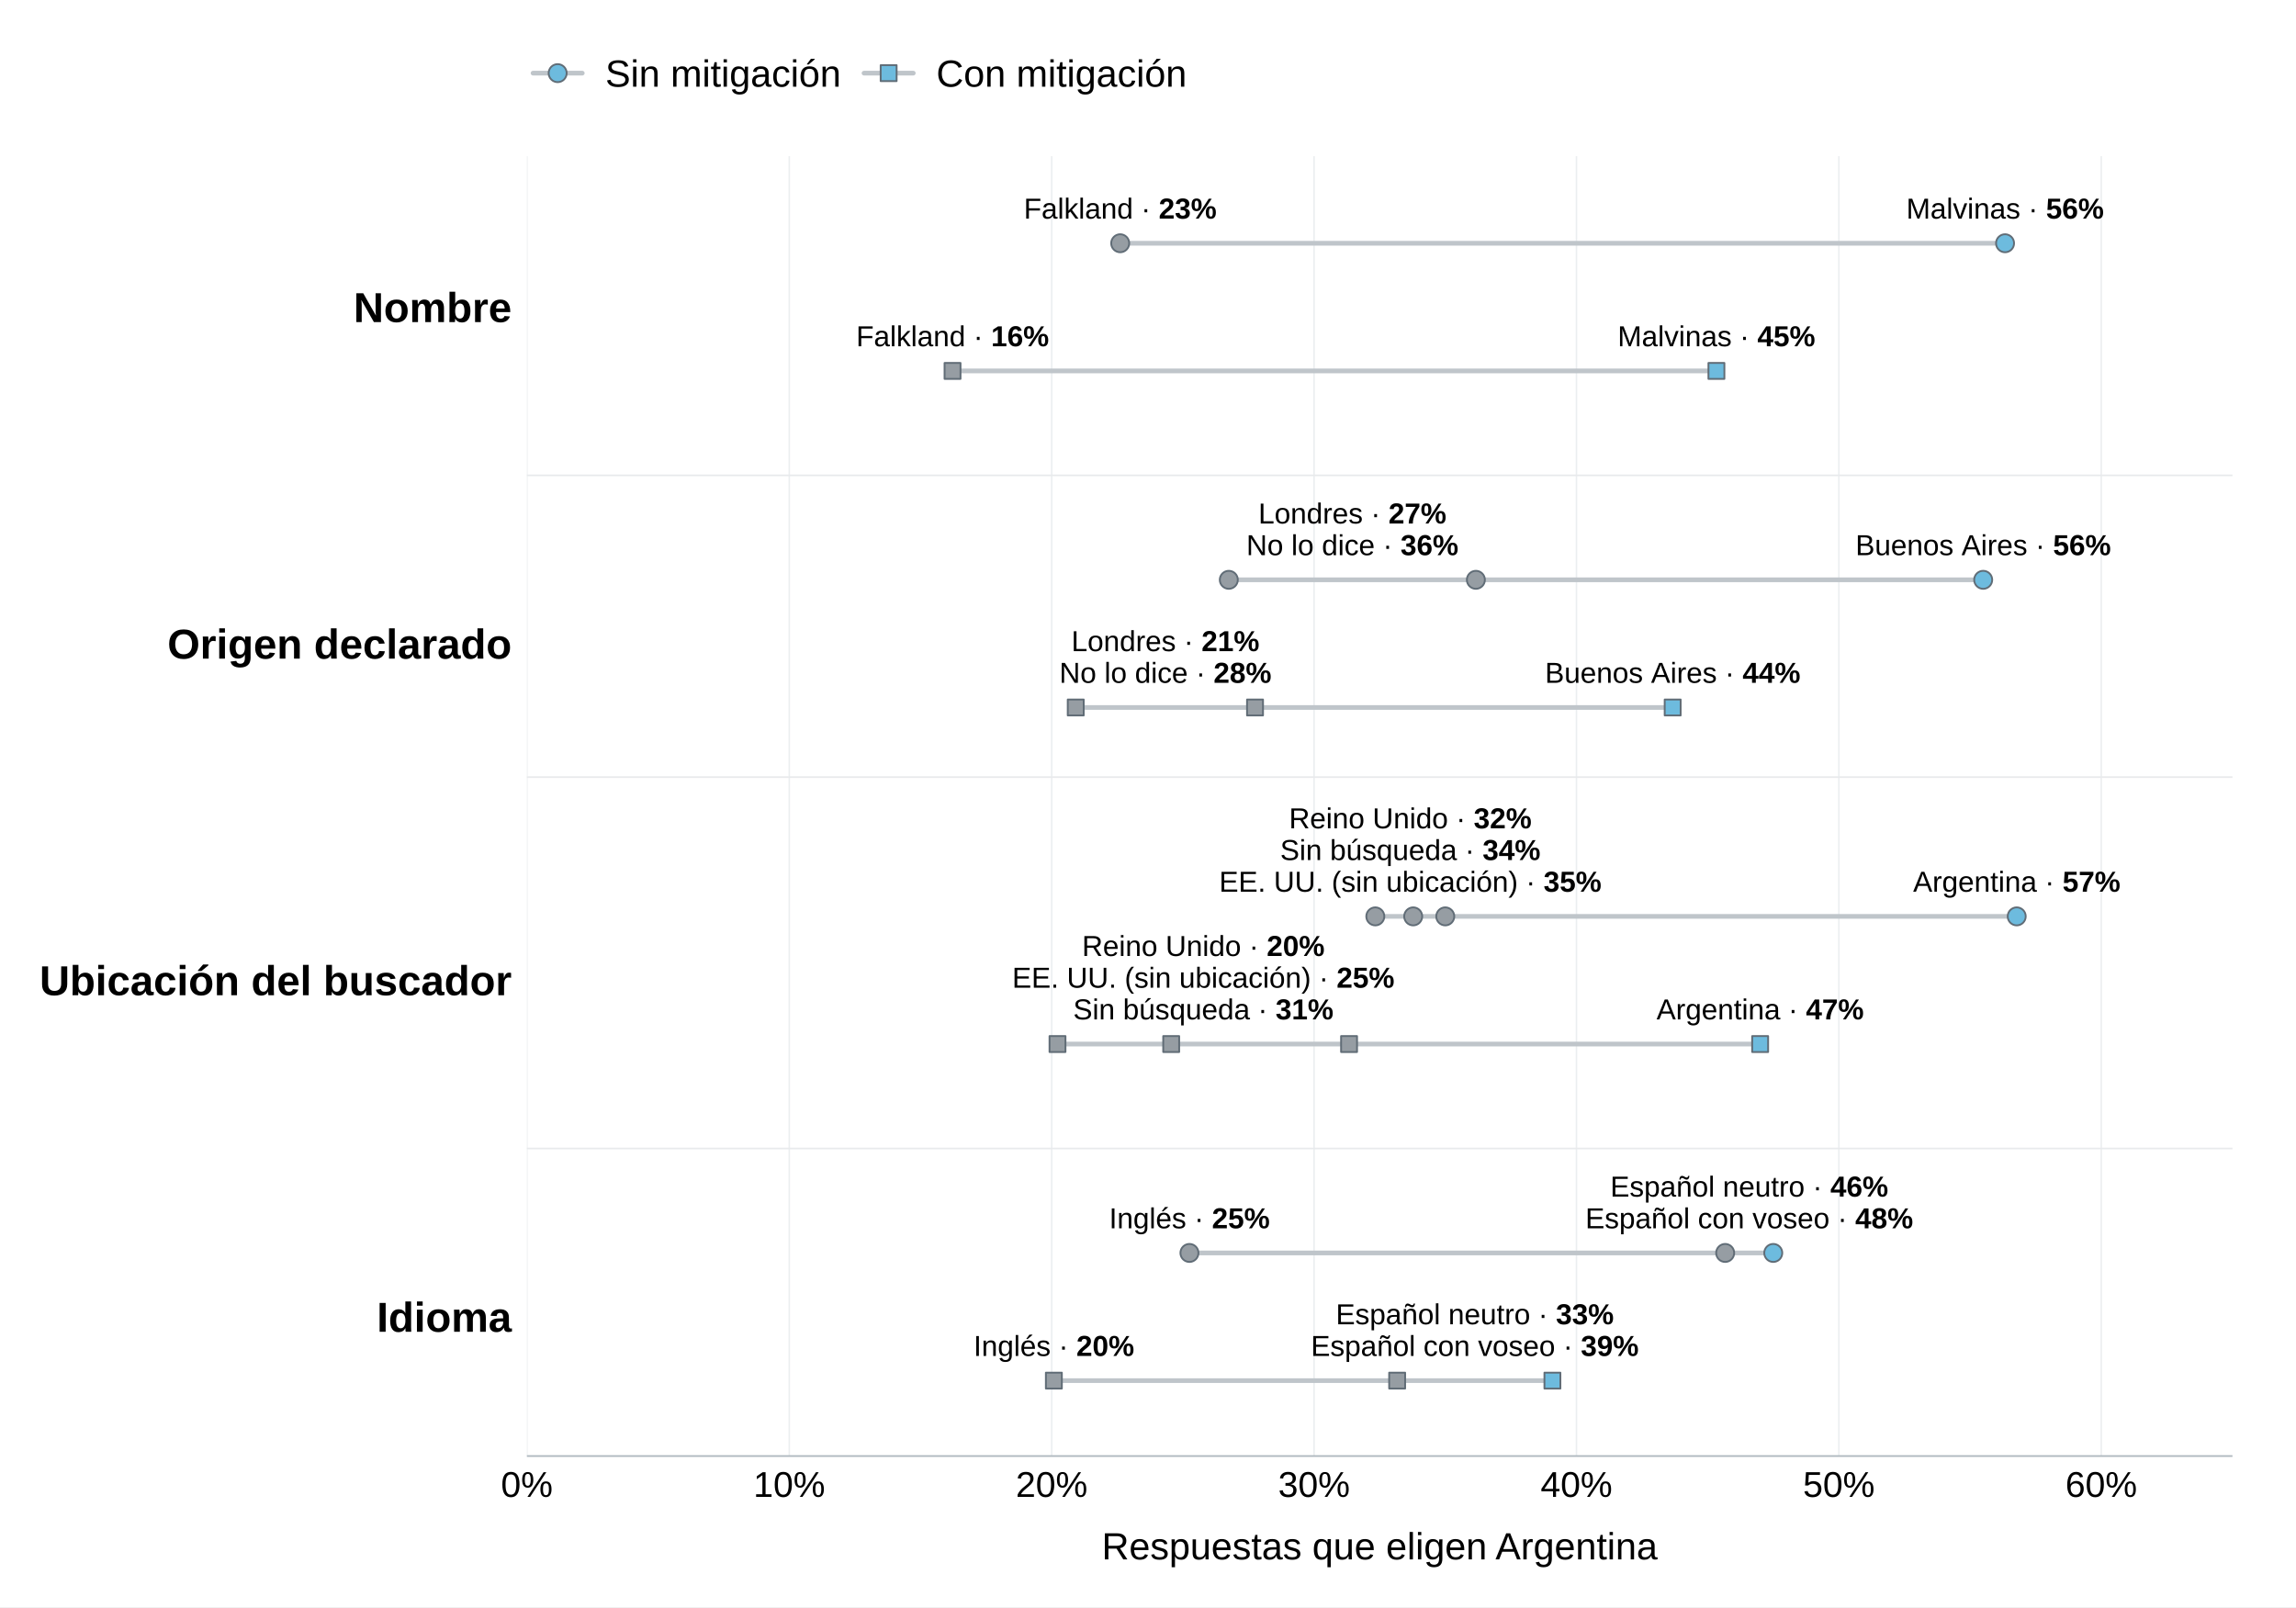
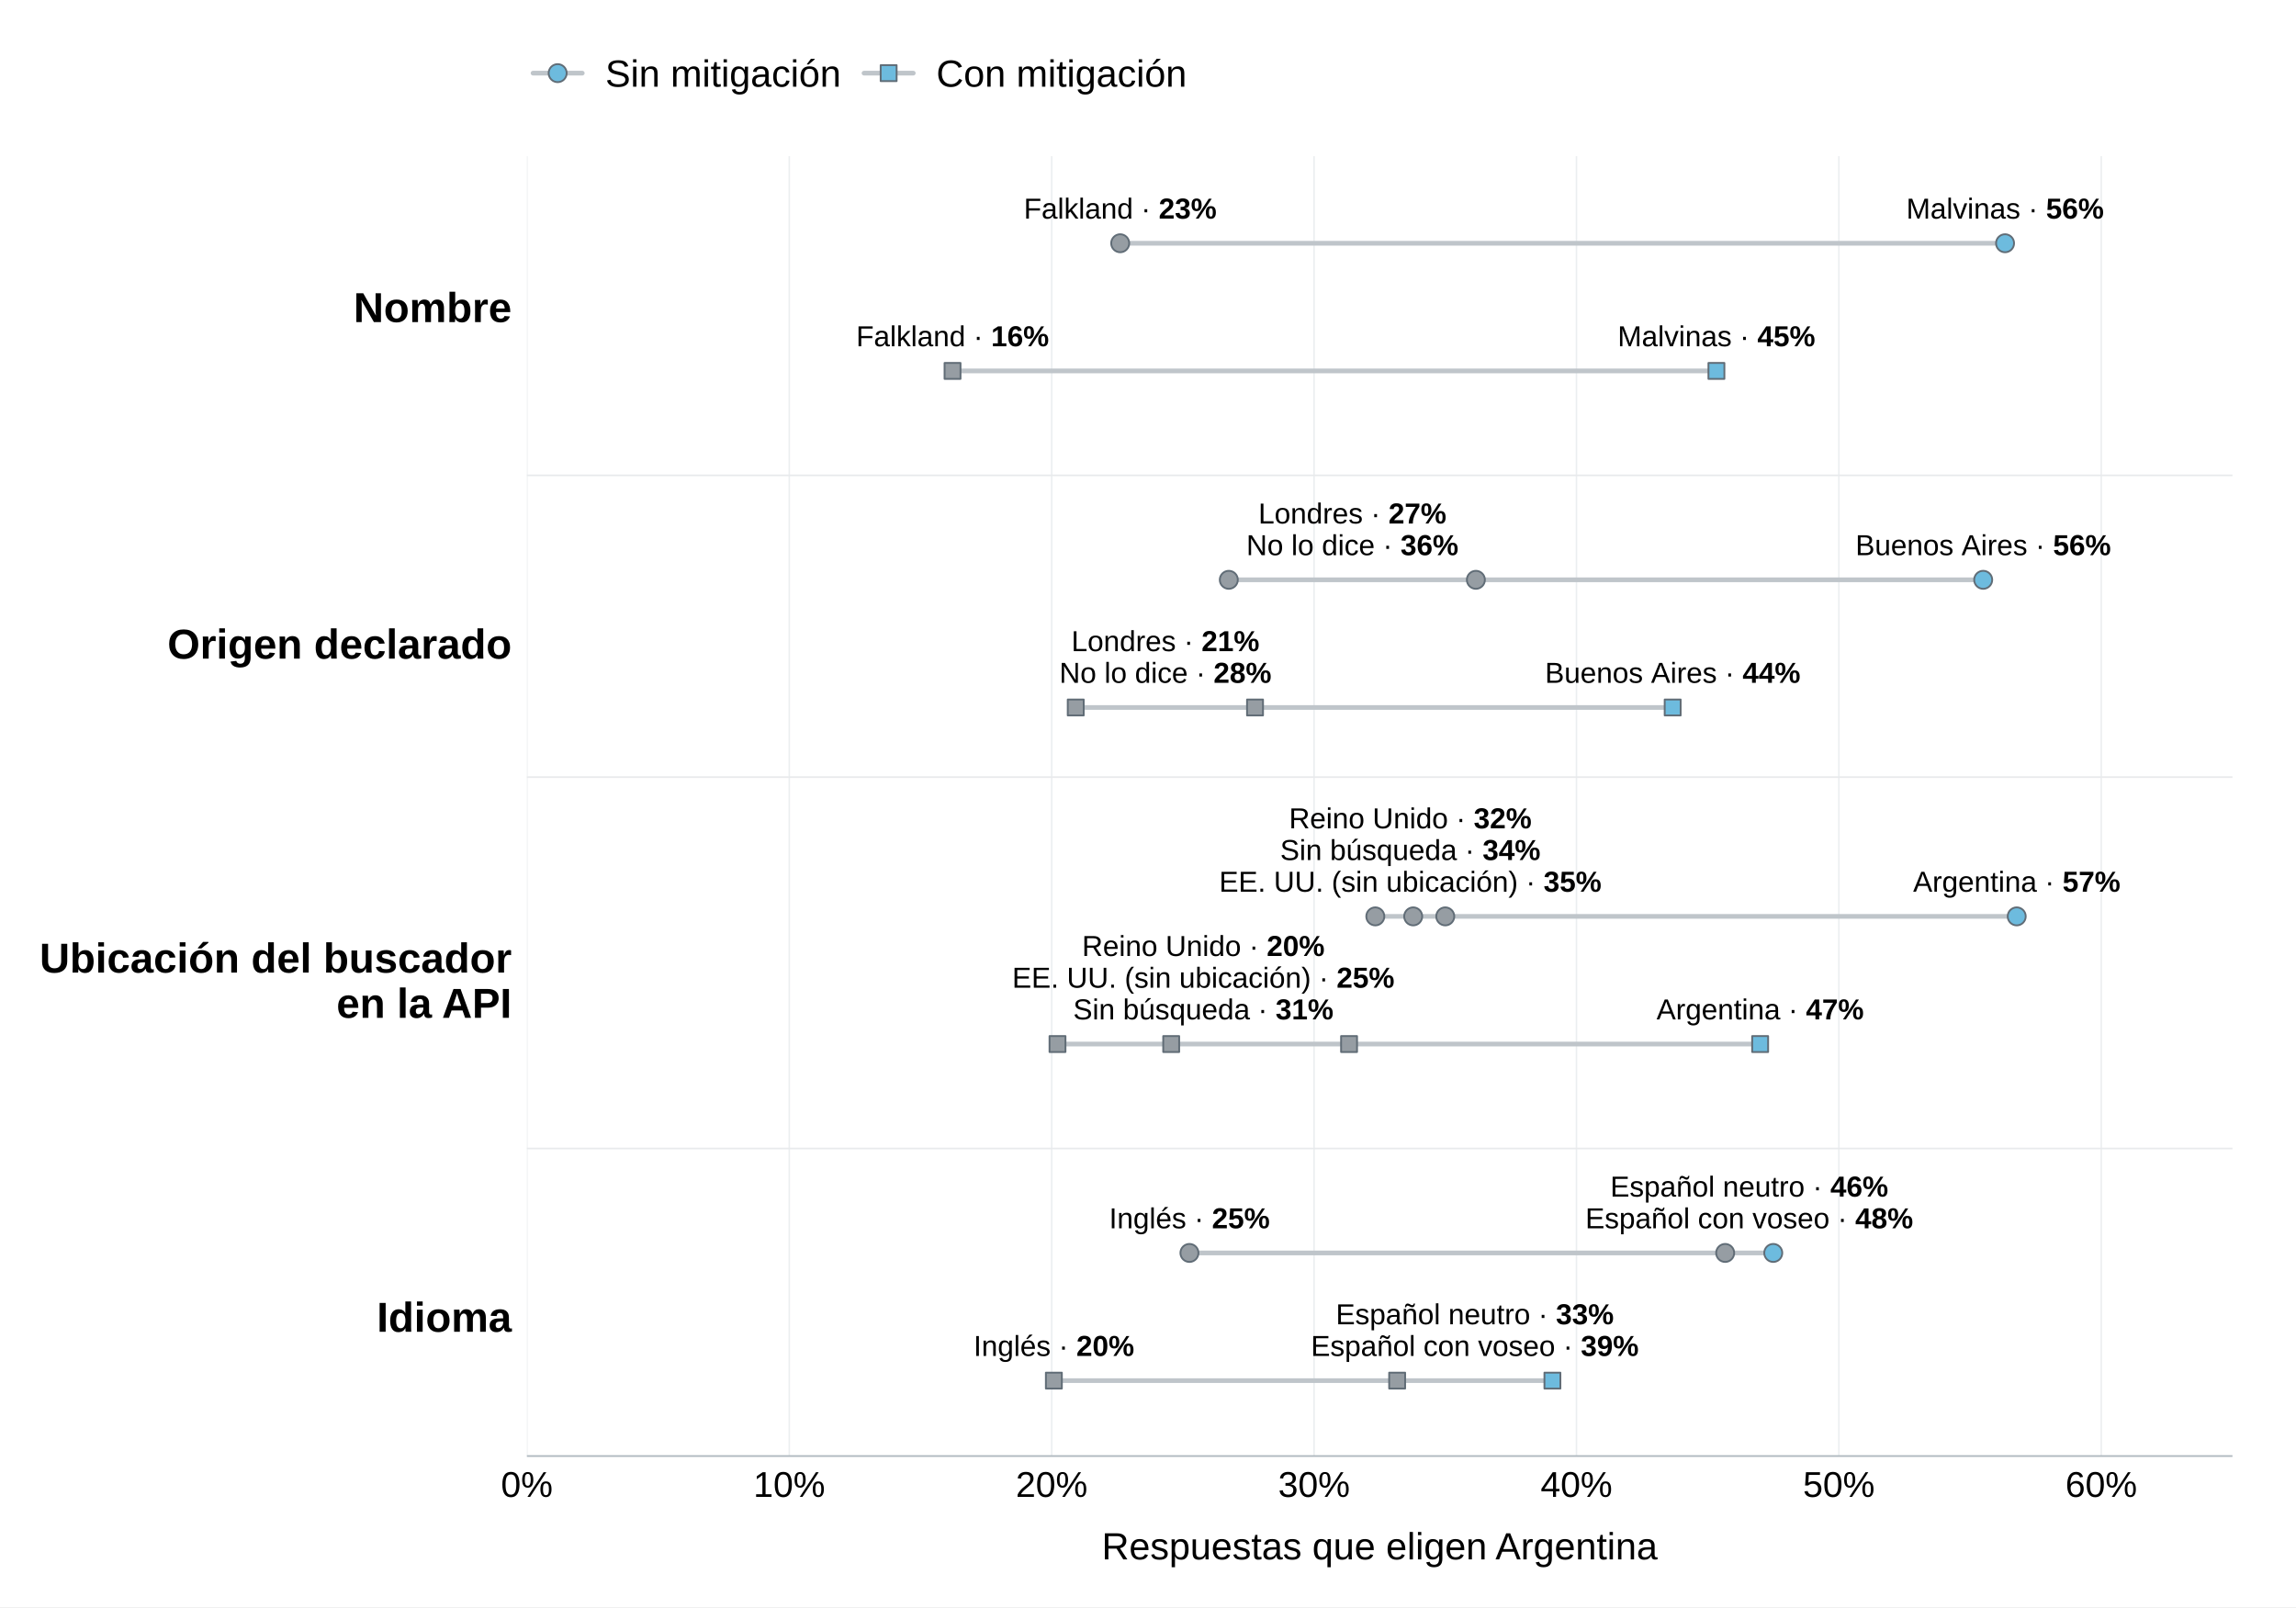
<svg xmlns="http://www.w3.org/2000/svg" width="1152.00pt" height="806.40pt" viewBox="0 0 1152.00 806.40">
  <g class="svglite">
    <defs>
      <style type="text/css">
    .svglite line, .svglite polyline, .svglite polygon, .svglite path, .svglite rect, .svglite circle {
      fill: none;
      stroke: #000000;
      stroke-linecap: round;
      stroke-linejoin: round;
      stroke-miterlimit: 10.00;
    }
    .svglite text {
      white-space: pre;
    }
    .svglite g.glyphgroup path {
      fill: inherit;
      stroke: none;
    }
  </style>
    </defs>
    <rect width="100%" height="100%" style="stroke: none; fill: #FFFFFF;" />
    <defs>
      <clipPath id="cpMC4wMHwxMTUyLjAwfDAuMDB8ODA2LjQw">
        <rect x="0.00" y="0.00" width="1152.00" height="806.40" />
      </clipPath>
    </defs>
    <g clip-path="url(#cpMC4wMHwxMTUyLjAwfDAuMDB8ODA2LjQw)">
      <rect x="0.00" y="0.00" width="1152.00" height="806.40" style="stroke-width: 1.65; stroke: none; fill: #FFFFFF;" />
    </g>
    <defs>
      <clipPath id="cpMjY0LjM2fDExMjAuMTJ8NzguMzh8NzMwLjYx">
        <rect x="264.36" y="78.38" width="855.76" height="652.23" />
      </clipPath>
    </defs>
    <g clip-path="url(#cpMjY0LjM2fDExMjAuMTJ8NzguMzh8NzMwLjYx)">
      <polyline points="264.36,730.61 264.36,78.38 " style="stroke-width: 0.75; stroke: #EBEEF0; stroke-linecap: butt;" />
      <polyline points="396.01,730.61 396.01,78.38 " style="stroke-width: 0.75; stroke: #EBEEF0; stroke-linecap: butt;" />
      <polyline points="527.67,730.61 527.67,78.38 " style="stroke-width: 0.75; stroke: #EBEEF0; stroke-linecap: butt;" />
      <polyline points="659.33,730.61 659.33,78.38 " style="stroke-width: 0.75; stroke: #EBEEF0; stroke-linecap: butt;" />
      <polyline points="790.98,730.61 790.98,78.38 " style="stroke-width: 0.75; stroke: #EBEEF0; stroke-linecap: butt;" />
      <polyline points="922.64,730.61 922.64,78.38 " style="stroke-width: 0.75; stroke: #EBEEF0; stroke-linecap: butt;" />
      <polyline points="1054.29,730.61 1054.29,78.38 " style="stroke-width: 0.75; stroke: #EBEEF0; stroke-linecap: butt;" />
      <line x1="264.36" y1="238.53" x2="1120.12" y2="238.53" style="stroke-width: 0.85; stroke: #E8EAEC; stroke-linecap: butt;" />
      <line x1="264.36" y1="389.94" x2="1120.12" y2="389.94" style="stroke-width: 0.85; stroke: #E8EAEC; stroke-linecap: butt;" />
      <line x1="264.36" y1="576.29" x2="1120.12" y2="576.29" style="stroke-width: 0.85; stroke: #E8EAEC; stroke-linecap: butt;" />
      <line x1="562.05" y1="122.06" x2="1006.02" y2="122.06" style="stroke-width: 2.35; stroke: #BFC5CA;" />
      <line x1="616.54" y1="290.94" x2="995.05" y2="290.94" style="stroke-width: 2.35; stroke: #BFC5CA;" />
      <line x1="690.05" y1="459.82" x2="1011.87" y2="459.82" style="stroke-width: 2.35; stroke: #BFC5CA;" />
      <line x1="596.79" y1="628.70" x2="889.72" y2="628.70" style="stroke-width: 2.35; stroke: #BFC5CA;" />
      <line x1="477.93" y1="186.12" x2="861.20" y2="186.12" style="stroke-width: 2.35; stroke: #BFC5CA;" />
      <line x1="539.74" y1="355.00" x2="839.25" y2="355.00" style="stroke-width: 2.35; stroke: #BFC5CA;" />
      <line x1="530.60" y1="523.88" x2="883.14" y2="523.88" style="stroke-width: 2.35; stroke: #BFC5CA;" />
      <line x1="528.77" y1="692.76" x2="778.91" y2="692.76" style="stroke-width: 2.35; stroke: #BFC5CA;" />
      <circle cx="562.05" cy="122.06" r="4.52" style="stroke-width: 0.92; stroke: #606C76; fill: #969DA3;" />
      <circle cx="1006.02" cy="122.06" r="4.52" style="stroke-width: 0.92; stroke: #606C76; fill: #6DBBDE;" />
      <circle cx="616.54" cy="290.94" r="4.52" style="stroke-width: 0.92; stroke: #606C76; fill: #969DA3;" />
      <circle cx="740.51" cy="290.94" r="4.52" style="stroke-width: 0.92; stroke: #606C76; fill: #969DA3;" />
      <circle cx="995.05" cy="290.94" r="4.52" style="stroke-width: 0.92; stroke: #606C76; fill: #6DBBDE;" />
      <circle cx="690.05" cy="459.82" r="4.52" style="stroke-width: 0.92; stroke: #606C76; fill: #969DA3;" />
      <circle cx="709.06" cy="459.82" r="4.52" style="stroke-width: 0.92; stroke: #606C76; fill: #969DA3;" />
      <circle cx="725.15" cy="459.82" r="4.52" style="stroke-width: 0.92; stroke: #606C76; fill: #969DA3;" />
      <circle cx="1011.87" cy="459.82" r="4.52" style="stroke-width: 0.92; stroke: #606C76; fill: #6DBBDE;" />
      <circle cx="596.79" cy="628.70" r="4.52" style="stroke-width: 0.92; stroke: #606C76; fill: #969DA3;" />
      <circle cx="865.59" cy="628.70" r="4.52" style="stroke-width: 0.92; stroke: #606C76; fill: #969DA3;" />
      <circle cx="889.72" cy="628.70" r="4.52" style="stroke-width: 0.92; stroke: #606C76; fill: #6DBBDE;" />
      <rect x="473.93" y="182.12" width="8.00" height="8.00" style="stroke-width: 0.92; stroke: #606C76; fill: #969DA3;" />
      <rect x="857.20" y="182.12" width="8.00" height="8.00" style="stroke-width: 0.92; stroke: #606C76; fill: #6DBBDE;" />
      <rect x="535.74" y="351.00" width="8.00" height="8.00" style="stroke-width: 0.92; stroke: #606C76; fill: #969DA3;" />
      <rect x="625.70" y="351.00" width="8.00" height="8.00" style="stroke-width: 0.92; stroke: #606C76; fill: #969DA3;" />
      <rect x="835.25" y="351.00" width="8.00" height="8.00" style="stroke-width: 0.92; stroke: #606C76; fill: #6DBBDE;" />
      <rect x="526.59" y="519.88" width="8.00" height="8.00" style="stroke-width: 0.92; stroke: #606C76; fill: #969DA3;" />
      <rect x="672.88" y="519.88" width="8.00" height="8.00" style="stroke-width: 0.92; stroke: #606C76; fill: #969DA3;" />
      <rect x="583.64" y="519.88" width="8.00" height="8.00" style="stroke-width: 0.92; stroke: #606C76; fill: #969DA3;" />
      <rect x="879.14" y="519.88" width="8.00" height="8.00" style="stroke-width: 0.92; stroke: #606C76; fill: #6DBBDE;" />
      <rect x="524.77" y="688.76" width="8.00" height="8.00" style="stroke-width: 0.92; stroke: #606C76; fill: #969DA3;" />
      <rect x="697.01" y="688.76" width="8.00" height="8.00" style="stroke-width: 0.92; stroke: #606C76; fill: #969DA3;" />
      <rect x="774.91" y="688.76" width="8.00" height="8.00" style="stroke-width: 0.92; stroke: #606C76; fill: #6DBBDE;" />
      <text x="513.70" y="109.69" style="font-size: 14.51px; font-family: &quot;Arial&quot;;" textLength="54.80px" lengthAdjust="spacingAndGlyphs">Falkland</text>
      <text x="572.52" y="109.69" style="font-size: 14.51px; font-family: &quot;Arial&quot;;" textLength="4.83px" lengthAdjust="spacingAndGlyphs">·</text>
      <text x="581.38" y="109.69" style="font-size: 14.51px; font-weight: bold; font-family: &quot;Arial&quot;;" textLength="29.02px" lengthAdjust="spacingAndGlyphs">23%</text>
      <text x="956.46" y="109.69" style="font-size: 14.51px; font-family: &quot;Arial&quot;;" textLength="57.20px" lengthAdjust="spacingAndGlyphs">Malvinas</text>
      <text x="1017.70" y="109.69" style="font-size: 14.51px; font-family: &quot;Arial&quot;;" textLength="4.83px" lengthAdjust="spacingAndGlyphs">·</text>
      <text x="1026.56" y="109.69" style="font-size: 14.51px; font-weight: bold; font-family: &quot;Arial&quot;;" textLength="29.02px" lengthAdjust="spacingAndGlyphs">56%</text>
      <text x="631.38" y="262.67" style="font-size: 14.51px; font-family: &quot;Arial&quot;;" textLength="52.39px" lengthAdjust="spacingAndGlyphs">Londres</text>
      <text x="687.80" y="262.67" style="font-size: 14.51px; font-family: &quot;Arial&quot;;" textLength="4.83px" lengthAdjust="spacingAndGlyphs">·</text>
      <text x="696.66" y="262.67" style="font-size: 14.51px; font-weight: bold; font-family: &quot;Arial&quot;;" textLength="29.02px" lengthAdjust="spacingAndGlyphs">27%</text>
      <text x="625.34" y="278.57" style="font-size: 14.51px; font-family: &quot;Arial&quot;;" textLength="18.53px" lengthAdjust="spacingAndGlyphs">No</text>
      <text x="647.90" y="278.57" style="font-size: 14.51px; font-family: &quot;Arial&quot;;" textLength="11.28px" lengthAdjust="spacingAndGlyphs">lo</text>
      <text x="663.21" y="278.57" style="font-size: 14.51px; font-family: &quot;Arial&quot;;" textLength="26.59px" lengthAdjust="spacingAndGlyphs">dice</text>
      <text x="693.84" y="278.57" style="font-size: 14.51px; font-family: &quot;Arial&quot;;" textLength="4.83px" lengthAdjust="spacingAndGlyphs">·</text>
      <text x="702.70" y="278.57" style="font-size: 14.51px; font-weight: bold; font-family: &quot;Arial&quot;;" textLength="29.02px" lengthAdjust="spacingAndGlyphs">36%</text>
      <text x="930.98" y="278.57" style="font-size: 14.51px; font-family: &quot;Arial&quot;;" textLength="49.17px" lengthAdjust="spacingAndGlyphs">Buenos</text>
      <text x="984.18" y="278.57" style="font-size: 14.51px; font-family: &quot;Arial&quot;;" textLength="33.03px" lengthAdjust="spacingAndGlyphs">Aires</text>
      <text x="1021.24" y="278.57" style="font-size: 14.51px; font-family: &quot;Arial&quot;;" textLength="4.83px" lengthAdjust="spacingAndGlyphs">·</text>
      <text x="1030.10" y="278.57" style="font-size: 14.51px; font-weight: bold; font-family: &quot;Arial&quot;;" textLength="29.02px" lengthAdjust="spacingAndGlyphs">56%</text>
      <text x="646.76" y="415.65" style="font-size: 14.51px; font-family: &quot;Arial&quot;;" textLength="37.88px" lengthAdjust="spacingAndGlyphs">Reino</text>
      <text x="688.66" y="415.65" style="font-size: 14.51px; font-family: &quot;Arial&quot;;" textLength="37.88px" lengthAdjust="spacingAndGlyphs">Unido</text>
      <text x="730.57" y="415.65" style="font-size: 14.51px; font-family: &quot;Arial&quot;;" textLength="4.83px" lengthAdjust="spacingAndGlyphs">·</text>
      <text x="739.43" y="415.65" style="font-size: 14.51px; font-weight: bold; font-family: &quot;Arial&quot;;" textLength="29.02px" lengthAdjust="spacingAndGlyphs">32%</text>
      <text x="642.31" y="431.55" style="font-size: 14.51px; font-family: &quot;Arial&quot;;" textLength="20.95px" lengthAdjust="spacingAndGlyphs">Sin</text>
      <text x="667.29" y="431.55" style="font-size: 14.51px; font-family: &quot;Arial&quot;;" textLength="63.69px" lengthAdjust="spacingAndGlyphs">búsqueda</text>
      <text x="735.01" y="431.55" style="font-size: 14.51px; font-family: &quot;Arial&quot;;" textLength="4.83px" lengthAdjust="spacingAndGlyphs">·</text>
      <text x="743.87" y="431.55" style="font-size: 14.51px; font-weight: bold; font-family: &quot;Arial&quot;;" textLength="29.02px" lengthAdjust="spacingAndGlyphs">34%</text>
      <text x="611.71" y="447.45" style="font-size: 14.51px; font-family: &quot;Arial&quot;;" textLength="23.38px" lengthAdjust="spacingAndGlyphs">EE.</text>
      <text x="639.11" y="447.45" style="font-size: 14.51px; font-family: &quot;Arial&quot;;" textLength="24.97px" lengthAdjust="spacingAndGlyphs">UU.</text>
      <text x="668.11" y="447.45" style="font-size: 14.51px; font-family: &quot;Arial&quot;;" textLength="23.36px" lengthAdjust="spacingAndGlyphs">(sin</text>
      <text x="695.51" y="447.45" style="font-size: 14.51px; font-family: &quot;Arial&quot;;" textLength="66.08px" lengthAdjust="spacingAndGlyphs">ubicación)</text>
      <text x="765.61" y="447.45" style="font-size: 14.51px; font-family: &quot;Arial&quot;;" textLength="4.83px" lengthAdjust="spacingAndGlyphs">·</text>
      <text x="774.47" y="447.45" style="font-size: 14.51px; font-weight: bold; font-family: &quot;Arial&quot;;" textLength="29.02px" lengthAdjust="spacingAndGlyphs">35%</text>
      <text x="959.89" y="447.45" style="font-size: 14.51px; font-family: &quot;Arial&quot;;" textLength="62.06px" lengthAdjust="spacingAndGlyphs">Argentina</text>
      <text x="1025.98" y="447.45" style="font-size: 14.51px; font-family: &quot;Arial&quot;;" textLength="4.83px" lengthAdjust="spacingAndGlyphs">·</text>
      <text x="1034.84" y="447.45" style="font-size: 14.51px; font-weight: bold; font-family: &quot;Arial&quot;;" textLength="29.02px" lengthAdjust="spacingAndGlyphs">57%</text>
      <text x="556.49" y="616.33" style="font-size: 14.51px; font-family: &quot;Arial&quot;;" textLength="38.69px" lengthAdjust="spacingAndGlyphs">Inglés</text>
      <text x="599.21" y="616.33" style="font-size: 14.51px; font-family: &quot;Arial&quot;;" textLength="4.83px" lengthAdjust="spacingAndGlyphs">·</text>
      <text x="608.07" y="616.33" style="font-size: 14.51px; font-weight: bold; font-family: &quot;Arial&quot;;" textLength="29.02px" lengthAdjust="spacingAndGlyphs">25%</text>
      <text x="807.94" y="600.43" style="font-size: 14.51px; font-family: &quot;Arial&quot;;" textLength="52.39px" lengthAdjust="spacingAndGlyphs">Español</text>
      <text x="864.36" y="600.43" style="font-size: 14.51px; font-family: &quot;Arial&quot;;" textLength="41.11px" lengthAdjust="spacingAndGlyphs">neutro</text>
      <text x="909.50" y="600.43" style="font-size: 14.51px; font-family: &quot;Arial&quot;;" textLength="4.83px" lengthAdjust="spacingAndGlyphs">·</text>
      <text x="918.36" y="600.43" style="font-size: 14.51px; font-weight: bold; font-family: &quot;Arial&quot;;" textLength="29.02px" lengthAdjust="spacingAndGlyphs">46%</text>
      <text x="795.44" y="616.33" style="font-size: 14.51px; font-family: &quot;Arial&quot;;" textLength="52.39px" lengthAdjust="spacingAndGlyphs">Español</text>
      <text x="851.87" y="616.33" style="font-size: 14.51px; font-family: &quot;Arial&quot;;" textLength="23.38px" lengthAdjust="spacingAndGlyphs">con</text>
      <text x="879.27" y="616.33" style="font-size: 14.51px; font-family: &quot;Arial&quot;;" textLength="38.69px" lengthAdjust="spacingAndGlyphs">voseo</text>
      <text x="921.99" y="616.33" style="font-size: 14.51px; font-family: &quot;Arial&quot;;" textLength="4.83px" lengthAdjust="spacingAndGlyphs">·</text>
      <text x="930.85" y="616.33" style="font-size: 14.51px; font-weight: bold; font-family: &quot;Arial&quot;;" textLength="29.02px" lengthAdjust="spacingAndGlyphs">48%</text>
      <text x="429.58" y="173.75" style="font-size: 14.51px; font-family: &quot;Arial&quot;;" textLength="54.80px" lengthAdjust="spacingAndGlyphs">Falkland</text>
      <text x="488.41" y="173.75" style="font-size: 14.51px; font-family: &quot;Arial&quot;;" textLength="4.83px" lengthAdjust="spacingAndGlyphs">·</text>
      <text x="497.27" y="173.75" style="font-size: 14.51px; font-weight: bold; font-family: &quot;Arial&quot;;" textLength="29.02px" lengthAdjust="spacingAndGlyphs">16%</text>
      <text x="811.64" y="173.75" style="font-size: 14.51px; font-family: &quot;Arial&quot;;" textLength="57.20px" lengthAdjust="spacingAndGlyphs">Malvinas</text>
      <text x="872.88" y="173.75" style="font-size: 14.51px; font-family: &quot;Arial&quot;;" textLength="4.83px" lengthAdjust="spacingAndGlyphs">·</text>
      <text x="881.74" y="173.75" style="font-size: 14.51px; font-weight: bold; font-family: &quot;Arial&quot;;" textLength="29.02px" lengthAdjust="spacingAndGlyphs">45%</text>
      <text x="537.57" y="326.73" style="font-size: 14.51px; font-family: &quot;Arial&quot;;" textLength="52.39px" lengthAdjust="spacingAndGlyphs">Londres</text>
      <text x="593.99" y="326.73" style="font-size: 14.51px; font-family: &quot;Arial&quot;;" textLength="4.83px" lengthAdjust="spacingAndGlyphs">·</text>
      <text x="602.85" y="326.73" style="font-size: 14.51px; font-weight: bold; font-family: &quot;Arial&quot;;" textLength="29.02px" lengthAdjust="spacingAndGlyphs">21%</text>
      <text x="531.53" y="342.63" style="font-size: 14.51px; font-family: &quot;Arial&quot;;" textLength="18.53px" lengthAdjust="spacingAndGlyphs">No</text>
      <text x="554.10" y="342.63" style="font-size: 14.51px; font-family: &quot;Arial&quot;;" textLength="11.28px" lengthAdjust="spacingAndGlyphs">lo</text>
      <text x="569.41" y="342.63" style="font-size: 14.51px; font-family: &quot;Arial&quot;;" textLength="26.59px" lengthAdjust="spacingAndGlyphs">dice</text>
      <text x="600.03" y="342.63" style="font-size: 14.51px; font-family: &quot;Arial&quot;;" textLength="4.83px" lengthAdjust="spacingAndGlyphs">·</text>
      <text x="608.89" y="342.63" style="font-size: 14.51px; font-weight: bold; font-family: &quot;Arial&quot;;" textLength="29.02px" lengthAdjust="spacingAndGlyphs">28%</text>
      <text x="775.18" y="342.63" style="font-size: 14.51px; font-family: &quot;Arial&quot;;" textLength="49.17px" lengthAdjust="spacingAndGlyphs">Buenos</text>
      <text x="828.39" y="342.63" style="font-size: 14.51px; font-family: &quot;Arial&quot;;" textLength="33.03px" lengthAdjust="spacingAndGlyphs">Aires</text>
      <text x="865.45" y="342.63" style="font-size: 14.51px; font-family: &quot;Arial&quot;;" textLength="4.83px" lengthAdjust="spacingAndGlyphs">·</text>
      <text x="874.31" y="342.63" style="font-size: 14.51px; font-weight: bold; font-family: &quot;Arial&quot;;" textLength="29.02px" lengthAdjust="spacingAndGlyphs">44%</text>
      <text x="542.89" y="479.70" style="font-size: 14.51px; font-family: &quot;Arial&quot;;" textLength="37.88px" lengthAdjust="spacingAndGlyphs">Reino</text>
      <text x="584.80" y="479.70" style="font-size: 14.51px; font-family: &quot;Arial&quot;;" textLength="37.88px" lengthAdjust="spacingAndGlyphs">Unido</text>
      <text x="626.71" y="479.70" style="font-size: 14.51px; font-family: &quot;Arial&quot;;" textLength="4.83px" lengthAdjust="spacingAndGlyphs">·</text>
      <text x="635.57" y="479.70" style="font-size: 14.51px; font-weight: bold; font-family: &quot;Arial&quot;;" textLength="29.02px" lengthAdjust="spacingAndGlyphs">20%</text>
      <text x="507.85" y="495.61" style="font-size: 14.51px; font-family: &quot;Arial&quot;;" textLength="23.38px" lengthAdjust="spacingAndGlyphs">EE.</text>
      <text x="535.25" y="495.61" style="font-size: 14.51px; font-family: &quot;Arial&quot;;" textLength="24.97px" lengthAdjust="spacingAndGlyphs">UU.</text>
      <text x="564.25" y="495.61" style="font-size: 14.51px; font-family: &quot;Arial&quot;;" textLength="23.36px" lengthAdjust="spacingAndGlyphs">(sin</text>
      <text x="591.64" y="495.61" style="font-size: 14.51px; font-family: &quot;Arial&quot;;" textLength="66.08px" lengthAdjust="spacingAndGlyphs">ubicación)</text>
      <text x="661.75" y="495.61" style="font-size: 14.51px; font-family: &quot;Arial&quot;;" textLength="4.83px" lengthAdjust="spacingAndGlyphs">·</text>
      <text x="670.61" y="495.61" style="font-size: 14.51px; font-weight: bold; font-family: &quot;Arial&quot;;" textLength="29.02px" lengthAdjust="spacingAndGlyphs">25%</text>
      <text x="538.45" y="511.51" style="font-size: 14.51px; font-family: &quot;Arial&quot;;" textLength="20.95px" lengthAdjust="spacingAndGlyphs">Sin</text>
      <text x="563.43" y="511.51" style="font-size: 14.51px; font-family: &quot;Arial&quot;;" textLength="63.69px" lengthAdjust="spacingAndGlyphs">búsqueda</text>
      <text x="631.15" y="511.51" style="font-size: 14.51px; font-family: &quot;Arial&quot;;" textLength="4.83px" lengthAdjust="spacingAndGlyphs">·</text>
      <text x="640.01" y="511.51" style="font-size: 14.51px; font-weight: bold; font-family: &quot;Arial&quot;;" textLength="29.02px" lengthAdjust="spacingAndGlyphs">31%</text>
      <text x="831.16" y="511.51" style="font-size: 14.51px; font-family: &quot;Arial&quot;;" textLength="62.06px" lengthAdjust="spacingAndGlyphs">Argentina</text>
      <text x="897.25" y="511.51" style="font-size: 14.51px; font-family: &quot;Arial&quot;;" textLength="4.83px" lengthAdjust="spacingAndGlyphs">·</text>
      <text x="906.11" y="511.51" style="font-size: 14.51px; font-weight: bold; font-family: &quot;Arial&quot;;" textLength="29.02px" lengthAdjust="spacingAndGlyphs">47%</text>
      <text x="488.47" y="680.39" style="font-size: 14.51px; font-family: &quot;Arial&quot;;" textLength="38.69px" lengthAdjust="spacingAndGlyphs">Inglés</text>
      <text x="531.19" y="680.39" style="font-size: 14.51px; font-family: &quot;Arial&quot;;" textLength="4.83px" lengthAdjust="spacingAndGlyphs">·</text>
      <text x="540.05" y="680.39" style="font-size: 14.51px; font-weight: bold; font-family: &quot;Arial&quot;;" textLength="29.02px" lengthAdjust="spacingAndGlyphs">20%</text>
      <text x="670.25" y="664.49" style="font-size: 14.51px; font-family: &quot;Arial&quot;;" textLength="52.39px" lengthAdjust="spacingAndGlyphs">Español</text>
      <text x="726.67" y="664.49" style="font-size: 14.51px; font-family: &quot;Arial&quot;;" textLength="41.11px" lengthAdjust="spacingAndGlyphs">neutro</text>
      <text x="771.81" y="664.49" style="font-size: 14.51px; font-family: &quot;Arial&quot;;" textLength="4.83px" lengthAdjust="spacingAndGlyphs">·</text>
      <text x="780.67" y="664.49" style="font-size: 14.51px; font-weight: bold; font-family: &quot;Arial&quot;;" textLength="29.02px" lengthAdjust="spacingAndGlyphs">33%</text>
      <text x="657.75" y="680.39" style="font-size: 14.51px; font-family: &quot;Arial&quot;;" textLength="52.39px" lengthAdjust="spacingAndGlyphs">Español</text>
      <text x="714.18" y="680.39" style="font-size: 14.51px; font-family: &quot;Arial&quot;;" textLength="23.38px" lengthAdjust="spacingAndGlyphs">con</text>
      <text x="741.58" y="680.39" style="font-size: 14.51px; font-family: &quot;Arial&quot;;" textLength="38.69px" lengthAdjust="spacingAndGlyphs">voseo</text>
      <text x="784.30" y="680.39" style="font-size: 14.51px; font-family: &quot;Arial&quot;;" textLength="4.83px" lengthAdjust="spacingAndGlyphs">·</text>
      <text x="793.16" y="680.39" style="font-size: 14.51px; font-weight: bold; font-family: &quot;Arial&quot;;" textLength="29.02px" lengthAdjust="spacingAndGlyphs">39%</text>
    </g>
    <g clip-path="url(#cpMC4wMHwxMTUyLjAwfDAuMDB8ODA2LjQw)">
      <text x="256.74" y="161.61" text-anchor="end" style="font-size: 21.00px; font-weight: bold; font-family: &quot;Arial&quot;;" textLength="79.34px" lengthAdjust="spacingAndGlyphs">Nombre</text>
      <text x="256.74" y="330.49" text-anchor="end" style="font-size: 21.00px; font-weight: bold; font-family: &quot;Arial&quot;;" textLength="172.66px" lengthAdjust="spacingAndGlyphs">Origen declarado</text>
-       <text x="256.74" y="499.37" text-anchor="end" style="font-size: 21.00px; font-weight: bold; font-family: &quot;Arial&quot;;" textLength="236.81px" lengthAdjust="spacingAndGlyphs">Ubicación del buscador</text>
+       <text x="256.74" y="488.03" text-anchor="end" style="font-size: 21.00px; font-weight: bold; font-family: &quot;Arial&quot;;" textLength="236.81px" lengthAdjust="spacingAndGlyphs">Ubicación del buscador</text>
+       <text x="256.74" y="510.71" text-anchor="end" style="font-size: 21.00px; font-weight: bold; font-family: &quot;Arial&quot;;" textLength="87.88px" lengthAdjust="spacingAndGlyphs">en la API</text>
      <text x="256.74" y="668.25" text-anchor="end" style="font-size: 21.00px; font-weight: bold; font-family: &quot;Arial&quot;;" textLength="67.66px" lengthAdjust="spacingAndGlyphs">Idioma</text>
      <polyline points="264.36,730.61 1120.12,730.61 " style="stroke-width: 0.85; stroke: #AFB8BF; stroke-linecap: butt;" />
      <text x="264.36" y="751.12" text-anchor="middle" style="font-size: 18.00px; font-family: &quot;Arial&quot;;" textLength="26.02px" lengthAdjust="spacingAndGlyphs">0%</text>
      <text x="396.01" y="751.12" text-anchor="middle" style="font-size: 18.00px; font-family: &quot;Arial&quot;;" textLength="36.03px" lengthAdjust="spacingAndGlyphs">10%</text>
      <text x="527.67" y="751.12" text-anchor="middle" style="font-size: 18.00px; font-family: &quot;Arial&quot;;" textLength="36.03px" lengthAdjust="spacingAndGlyphs">20%</text>
      <text x="659.33" y="751.12" text-anchor="middle" style="font-size: 18.00px; font-family: &quot;Arial&quot;;" textLength="36.03px" lengthAdjust="spacingAndGlyphs">30%</text>
      <text x="790.98" y="751.12" text-anchor="middle" style="font-size: 18.00px; font-family: &quot;Arial&quot;;" textLength="36.03px" lengthAdjust="spacingAndGlyphs">40%</text>
      <text x="922.64" y="751.12" text-anchor="middle" style="font-size: 18.00px; font-family: &quot;Arial&quot;;" textLength="36.03px" lengthAdjust="spacingAndGlyphs">50%</text>
      <text x="1054.29" y="751.12" text-anchor="middle" style="font-size: 18.00px; font-family: &quot;Arial&quot;;" textLength="36.03px" lengthAdjust="spacingAndGlyphs">60%</text>
      <text x="692.24" y="782.47" text-anchor="middle" style="font-size: 19.00px; font-family: &quot;Arial&quot;;" textLength="278.80px" lengthAdjust="spacingAndGlyphs">Respuestas que eligen Argentina</text>
      <line x1="267.45" y1="36.70" x2="292.15" y2="36.70" style="stroke-width: 2.35; stroke: #BFC5CA;" />
      <circle cx="279.80" cy="36.70" r="4.52" style="stroke-width: 0.92; stroke: #606C76; fill: #6DBBDE;" />
      <line x1="433.52" y1="36.70" x2="458.23" y2="36.70" style="stroke-width: 2.35; stroke: #BFC5CA;" />
      <rect x="441.87" y="32.70" width="8.00" height="8.00" style="stroke-width: 0.92; stroke: #606C76; fill: #6DBBDE;" />
      <text x="303.71" y="43.50" style="font-size: 19.00px; font-family: &quot;Arial&quot;;" textLength="118.25px" lengthAdjust="spacingAndGlyphs">Sin mitigación</text>
      <text x="469.78" y="43.50" style="font-size: 19.00px; font-family: &quot;Arial&quot;;" textLength="125.64px" lengthAdjust="spacingAndGlyphs">Con mitigación</text>
    </g>
  </g>
</svg>
